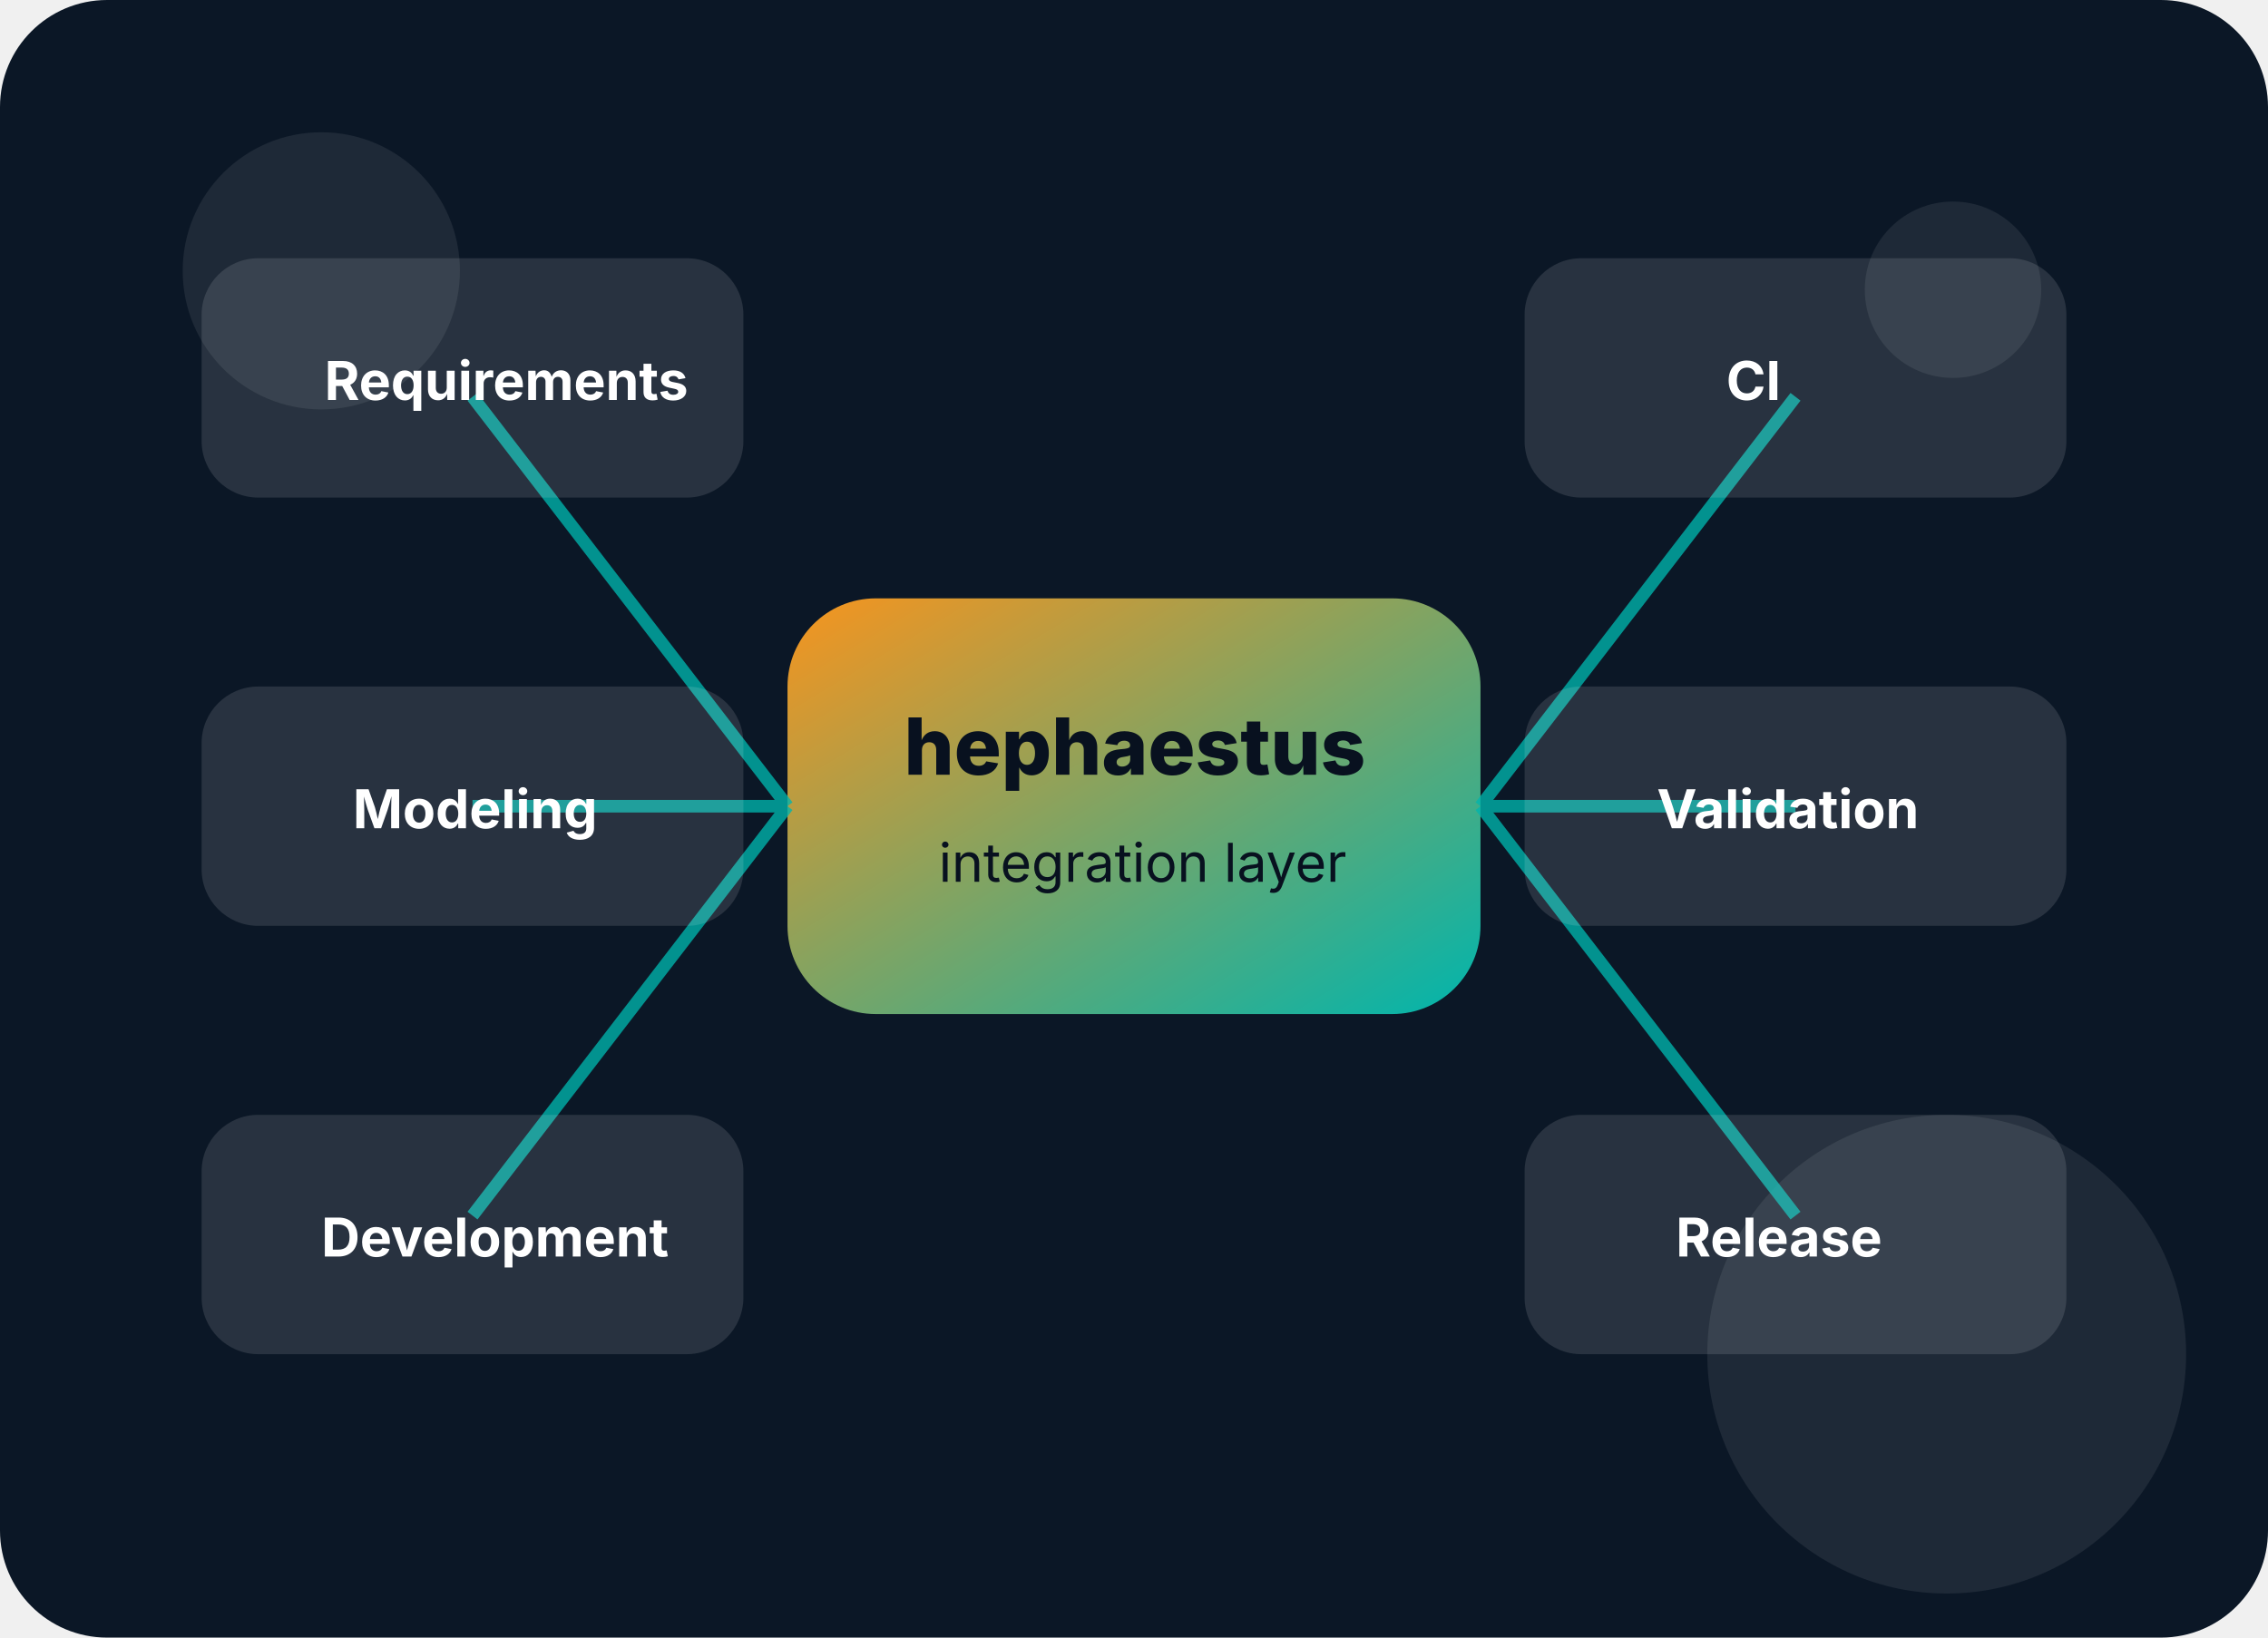
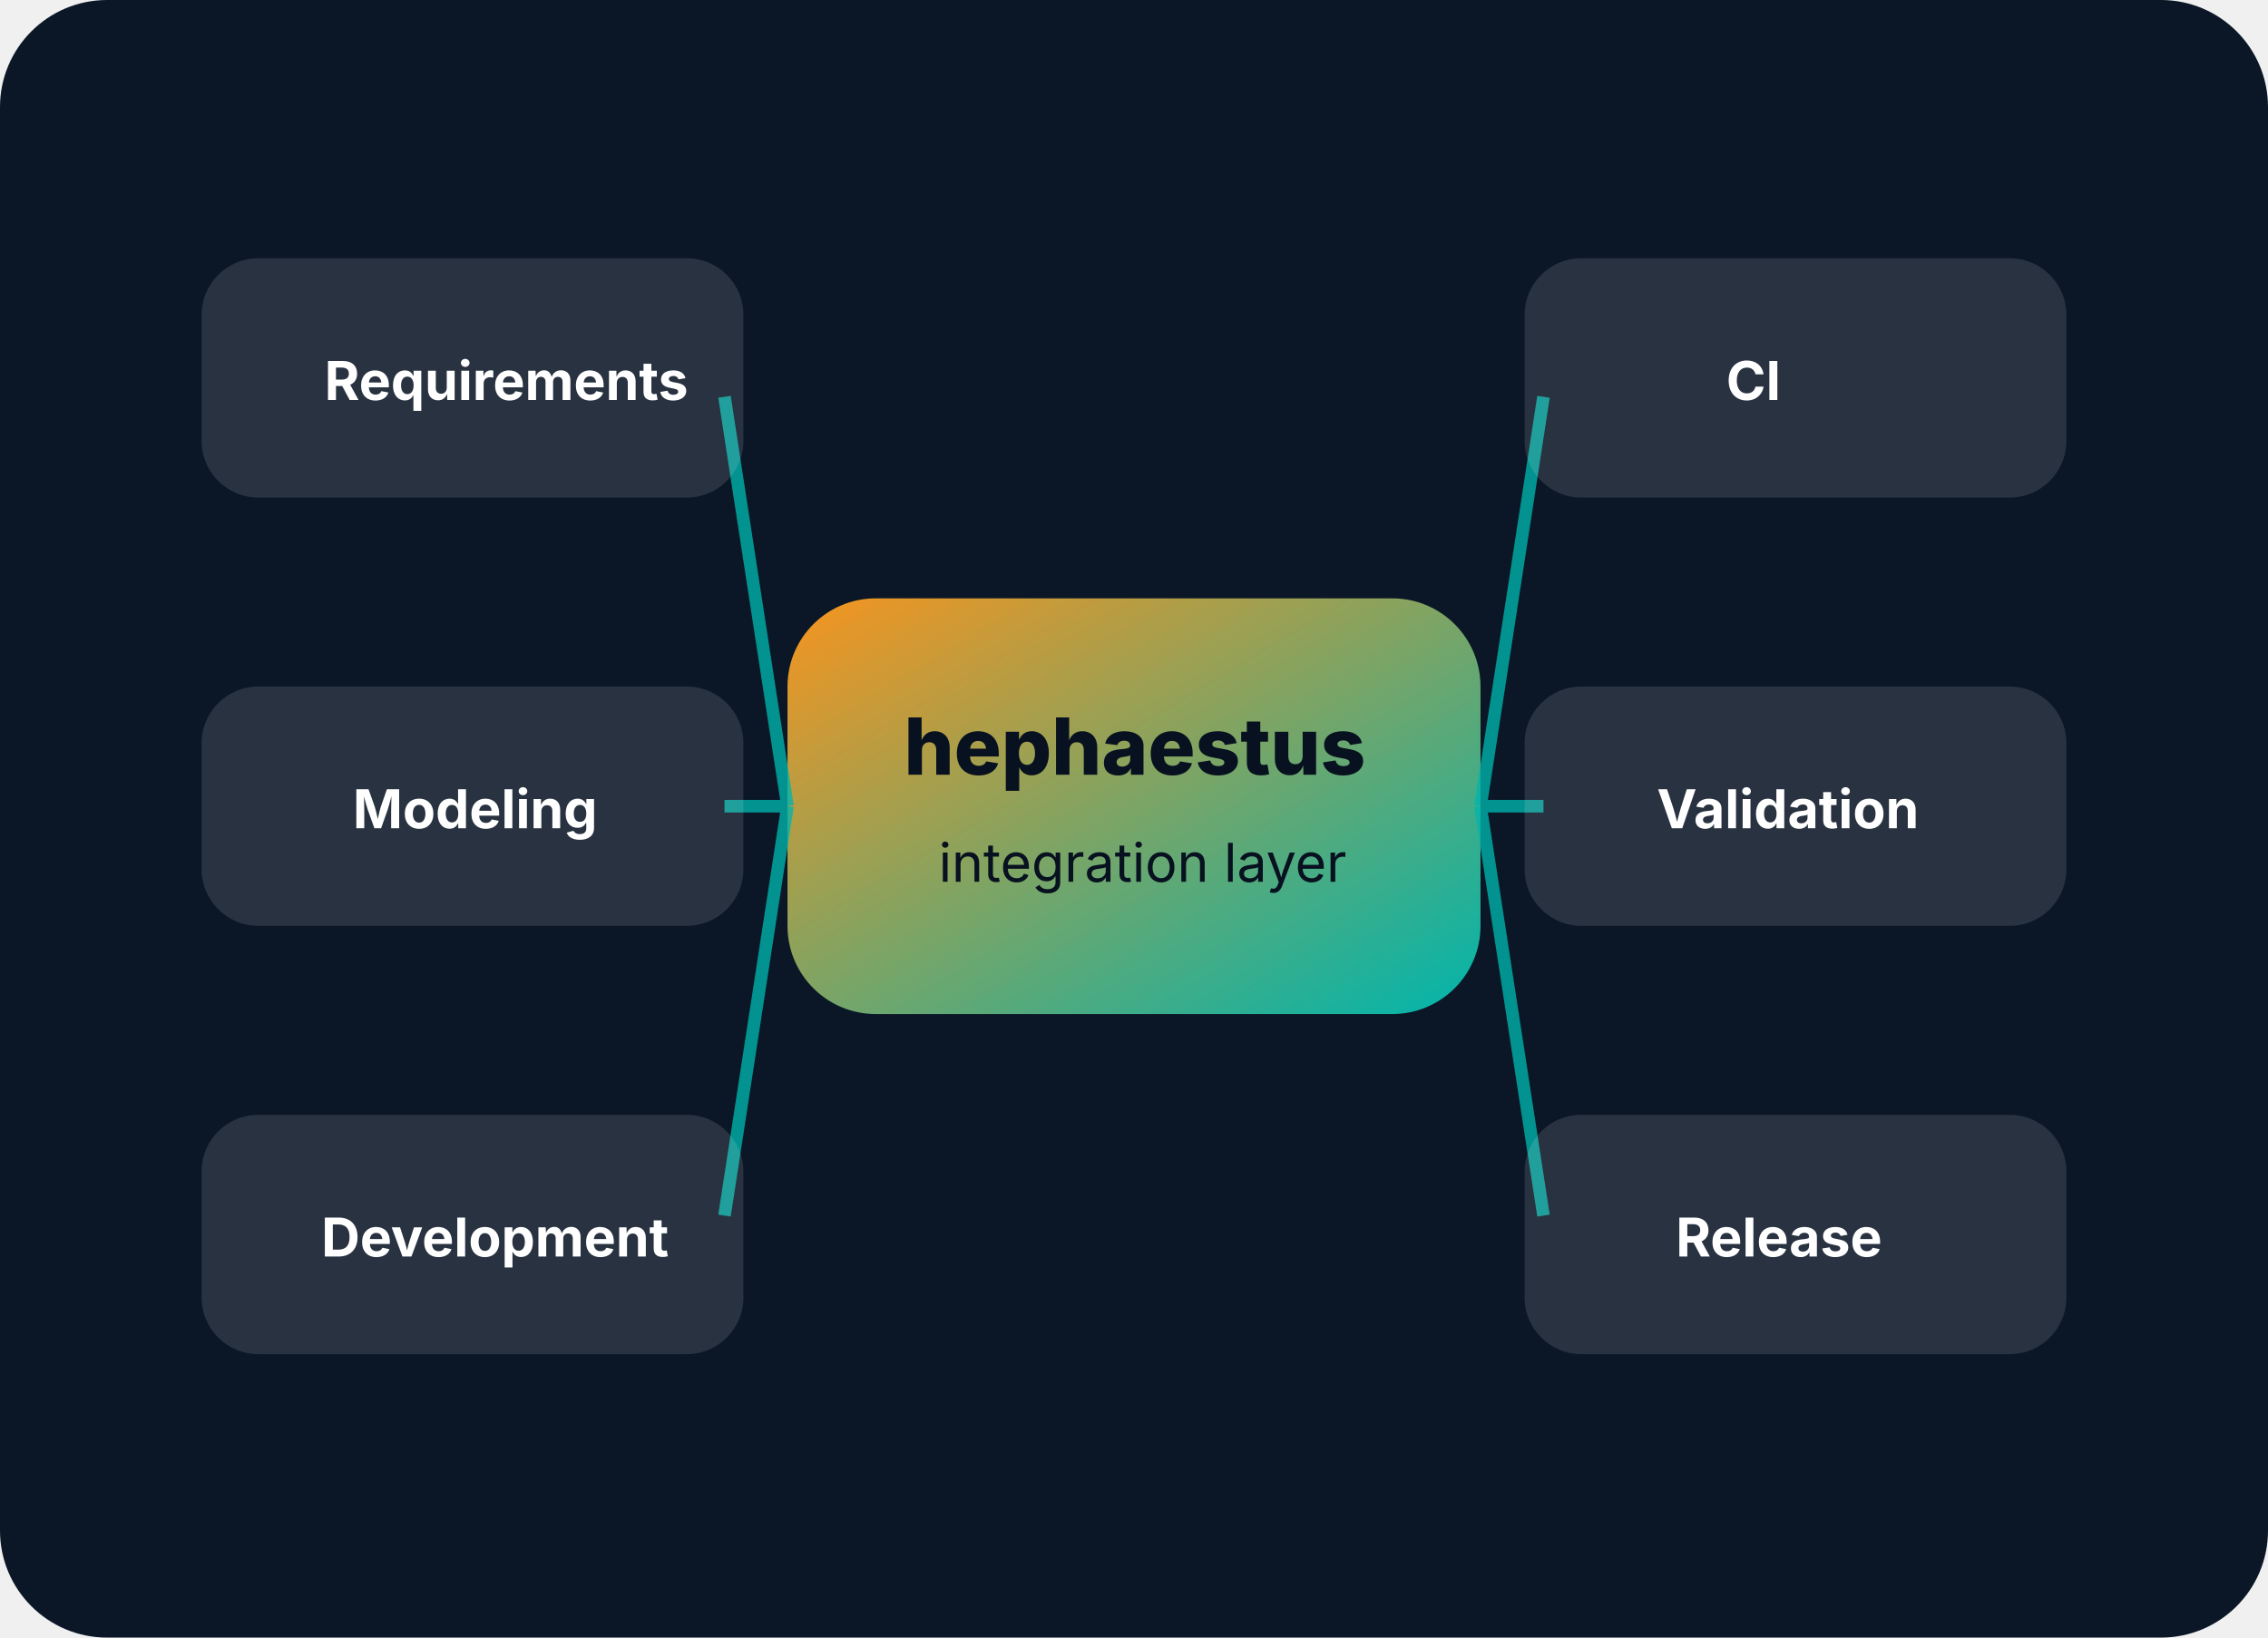
<svg xmlns="http://www.w3.org/2000/svg" viewBox="0 0 720 520" role="img" aria-label="Architecture overview">
  <defs>
    <linearGradient id="a" x1="0" x2="1" y1="0" y2="1">
      <stop offset="0" stop-color="#f7941e" />
      <stop offset="1" stop-color="#00b5ad" />
    </linearGradient>
  </defs>
  <rect width="720" height="520" rx="34" fill="#0b1726" />
-   <g fill="#fff" opacity=".08">
-     <circle cx="102" cy="86" r="44" />
-     <circle cx="618" cy="430" r="76" />
-     <circle cx="620" cy="92" r="28" />
-   </g>
  <rect x="250" y="190" width="220" height="132" rx="28" fill="url(#a)" />
  <text x="287" y="246" fill="#08111f" font-family="Inter,Arial" font-size="25" font-weight="800">hephaestus</text>
  <text x="298" y="280" fill="#08111f" font-family="Inter,Arial" font-size="17">integration layer</text>
  <g stroke="#00b5ad" stroke-width="4" opacity=".78">
-     <line x1="250" y1="256" x2="150" y2="126" />
-     <line x1="250" y1="256" x2="150" y2="256" />
-     <line x1="250" y1="256" x2="150" y2="386" />
-     <line x1="470" y1="256" x2="570" y2="126" />
-     <line x1="470" y1="256" x2="570" y2="256" />
-     <line x1="470" y1="256" x2="570" y2="386" />
+     <line x1="250" y1="256" x2="230" y2="126" />
+     <line x1="250" y1="256" x2="230" y2="256" />
+     <line x1="250" y1="256" x2="230" y2="386" />
+     <line x1="470" y1="256" x2="490" y2="126" />
+     <line x1="470" y1="256" x2="490" y2="256" />
+     <line x1="470" y1="256" x2="490" y2="386" />
  </g>
  <g font-family="Inter,Arial" font-weight="700" font-size="17" fill="#fff">
    <rect x="64" y="82" width="172" height="76" rx="18" fill="#fff" opacity=".12" />
    <text x="103" y="127">Requirements</text>
    <rect x="64" y="218" width="172" height="76" rx="18" fill="#fff" opacity=".12" />
    <text x="112" y="263">Modeling</text>
    <rect x="64" y="354" width="172" height="76" rx="18" fill="#fff" opacity=".12" />
    <text x="102" y="399">Development</text>
    <rect x="484" y="82" width="172" height="76" rx="18" fill="#fff" opacity=".12" />
    <text x="548" y="127">CI</text>
    <rect x="484" y="218" width="172" height="76" rx="18" fill="#fff" opacity=".12" />
    <text x="526" y="263">Validation</text>
    <rect x="484" y="354" width="172" height="76" rx="18" fill="#fff" opacity=".12" />
    <text x="532" y="399">Release</text>
  </g>
</svg>
